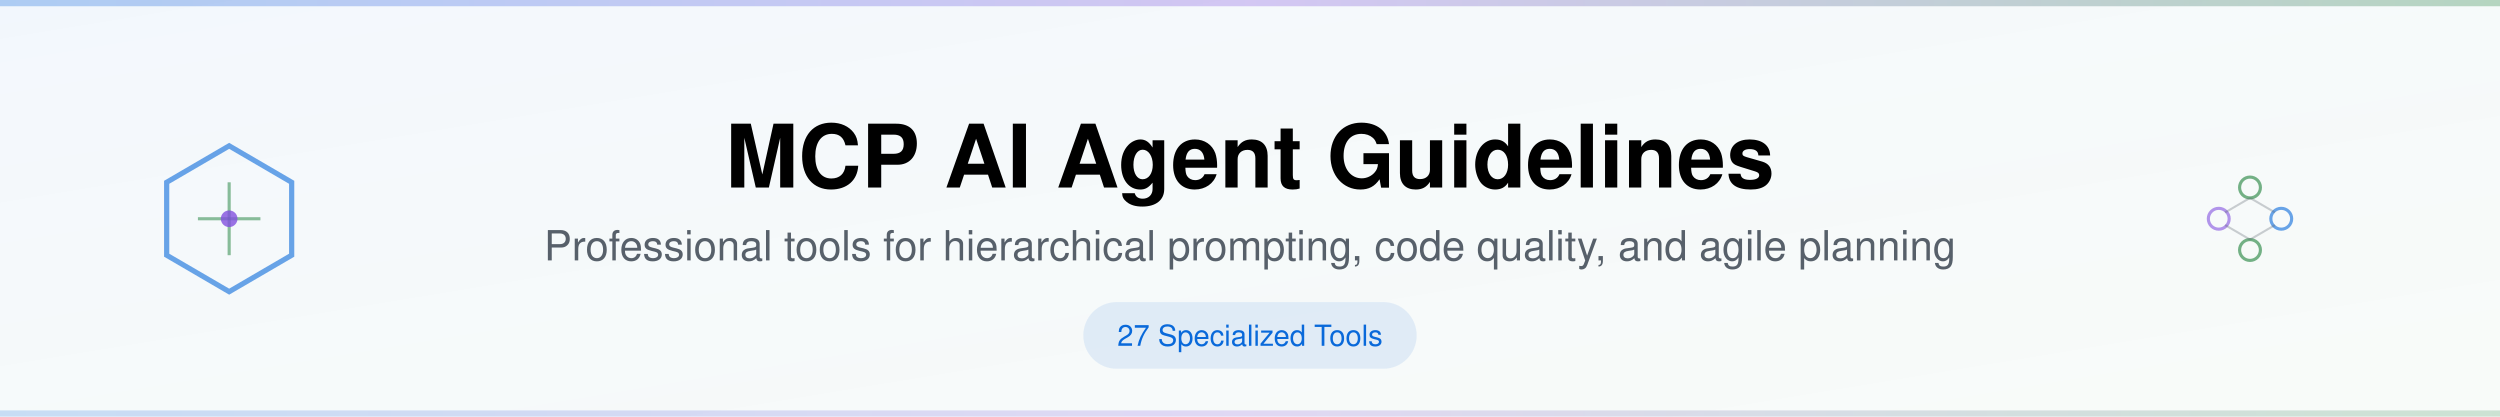
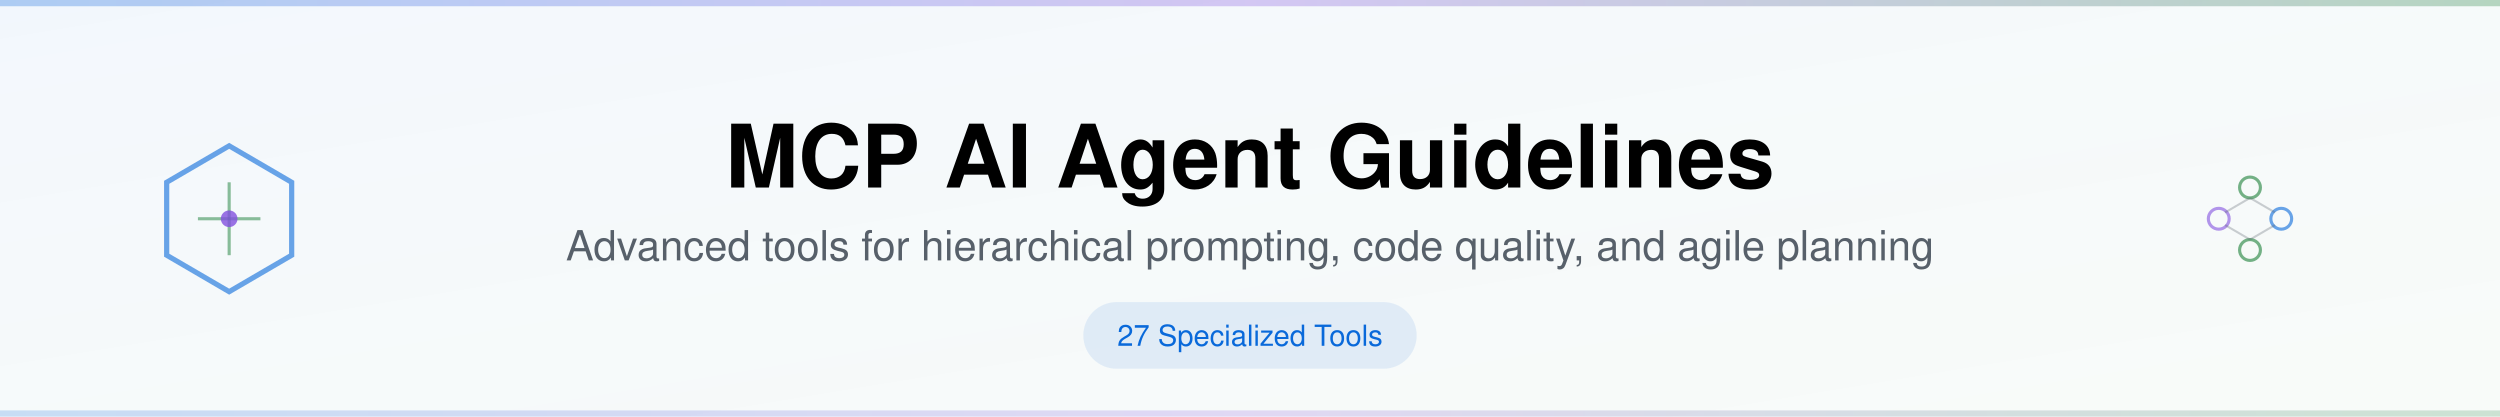
<svg xmlns="http://www.w3.org/2000/svg" width="1200" height="200" viewBox="0 0 1200 200" role="img" aria-labelledby="mcp-hero-title">
  <defs>
    <linearGradient id="bg-gradient" x1="0%" y1="0%" x2="100%" y2="100%">
      <stop offset="0%" style="stop-color:#0969DA;stop-opacity:0.05" />
      <stop offset="100%" style="stop-color:#1a7f37;stop-opacity:0.03" />
    </linearGradient>
    <linearGradient id="accent-gradient" x1="0%" y1="0%" x2="100%" y2="0%">
      <stop offset="0%" style="stop-color:#0969DA" />
      <stop offset="50%" style="stop-color:#8250df" />
      <stop offset="100%" style="stop-color:#1a7f37" />
    </linearGradient>
    <style>
      @media (prefers-reduced-motion: no-preference) {
        .pulse-icon {
          animation: pulse 3s ease-in-out infinite;
        }
        @keyframes pulse {
          0%, 100% { opacity: 0.6; transform: scale(1); }
          50% { opacity: 1; transform: scale(1.05); }
        }
        .slide-in {
          animation: slideIn 0.8s cubic-bezier(0.23, 1, 0.32, 1);
        }
        @keyframes slideIn {
          from { opacity: 0; transform: translateY(-10px); }
          to { opacity: 1; transform: translateY(0); }
        }
      }
    </style>
  </defs>
  <rect width="1200" height="200" fill="url(#bg-gradient)" />
  <rect width="1200" height="3" fill="url(#accent-gradient)" opacity="0.3" />
  <g transform="translate(80, 70)" class="pulse-icon">
    <path d="M 30,0 L 60,17.5 L 60,52.5 L 30,70 L 0,52.5 L 0,17.5 Z" fill="none" stroke="#0969DA" stroke-width="2.5" opacity="0.6" />
    <line x1="30" y1="17.5" x2="30" y2="52.5" stroke="#1a7f37" stroke-width="1.5" opacity="0.5" />
    <line x1="15" y1="35" x2="45" y2="35" stroke="#1a7f37" stroke-width="1.5" opacity="0.5" />
    <circle cx="30" cy="35" r="4" fill="#8250df" opacity="0.8" />
  </g>
  <text x="600" y="90" text-anchor="middle" font-family="-apple-system, BlinkMacSystemFont, 'Segoe UI', Helvetica, Arial, sans-serif" font-weight="600" font-size="42" fill="#000000" class="slide-in">
    MCP AI Agent Guidelines
  </text>
  <text x="600" y="125" text-anchor="middle" font-family="-apple-system, BlinkMacSystemFont, 'Segoe UI', Helvetica, Arial, sans-serif" font-weight="400" font-size="20" fill="#57606a" class="slide-in">
-     Professional tools for hierarchical prompting, code quality, and agile planning
+     Advanced tools for hierarchical prompting, code quality, and agile planning
  </text>
  <g transform="translate(520, 145)" class="slide-in">
    <rect width="160" height="32" rx="16" fill="#0969DA" opacity="0.1" />
    <text x="80" y="21" text-anchor="middle" font-family="-apple-system, BlinkMacSystemFont, 'Segoe UI', Helvetica, Arial, sans-serif" font-weight="500" font-size="14" fill="#0969DA">
      27 Specialized Tools
    </text>
  </g>
  <g transform="translate(1050, 70)" class="pulse-icon">
    <circle cx="30" cy="20" r="5" fill="none" stroke="#1a7f37" stroke-width="1.5" opacity="0.6" />
    <circle cx="45" cy="35" r="5" fill="none" stroke="#0969DA" stroke-width="1.5" opacity="0.6" />
    <circle cx="15" cy="35" r="5" fill="none" stroke="#8250df" stroke-width="1.5" opacity="0.6" />
    <circle cx="30" cy="50" r="5" fill="none" stroke="#1a7f37" stroke-width="1.5" opacity="0.6" />
    <line x1="30" y1="25" x2="42" y2="32" stroke="#57606a" stroke-width="1" opacity="0.3" />
    <line x1="30" y1="25" x2="18" y2="32" stroke="#57606a" stroke-width="1" opacity="0.3" />
    <line x1="42" y1="38" x2="30" y2="45" stroke="#57606a" stroke-width="1" opacity="0.3" />
    <line x1="18" y1="38" x2="30" y2="45" stroke="#57606a" stroke-width="1" opacity="0.3" />
  </g>
  <rect y="197" width="1200" height="3" fill="url(#accent-gradient)" opacity="0.2">
    <animate attributeName="opacity" values="0.2;0.4;0.2" dur="4s" repeatCount="indefinite" />
  </rect>
</svg>
